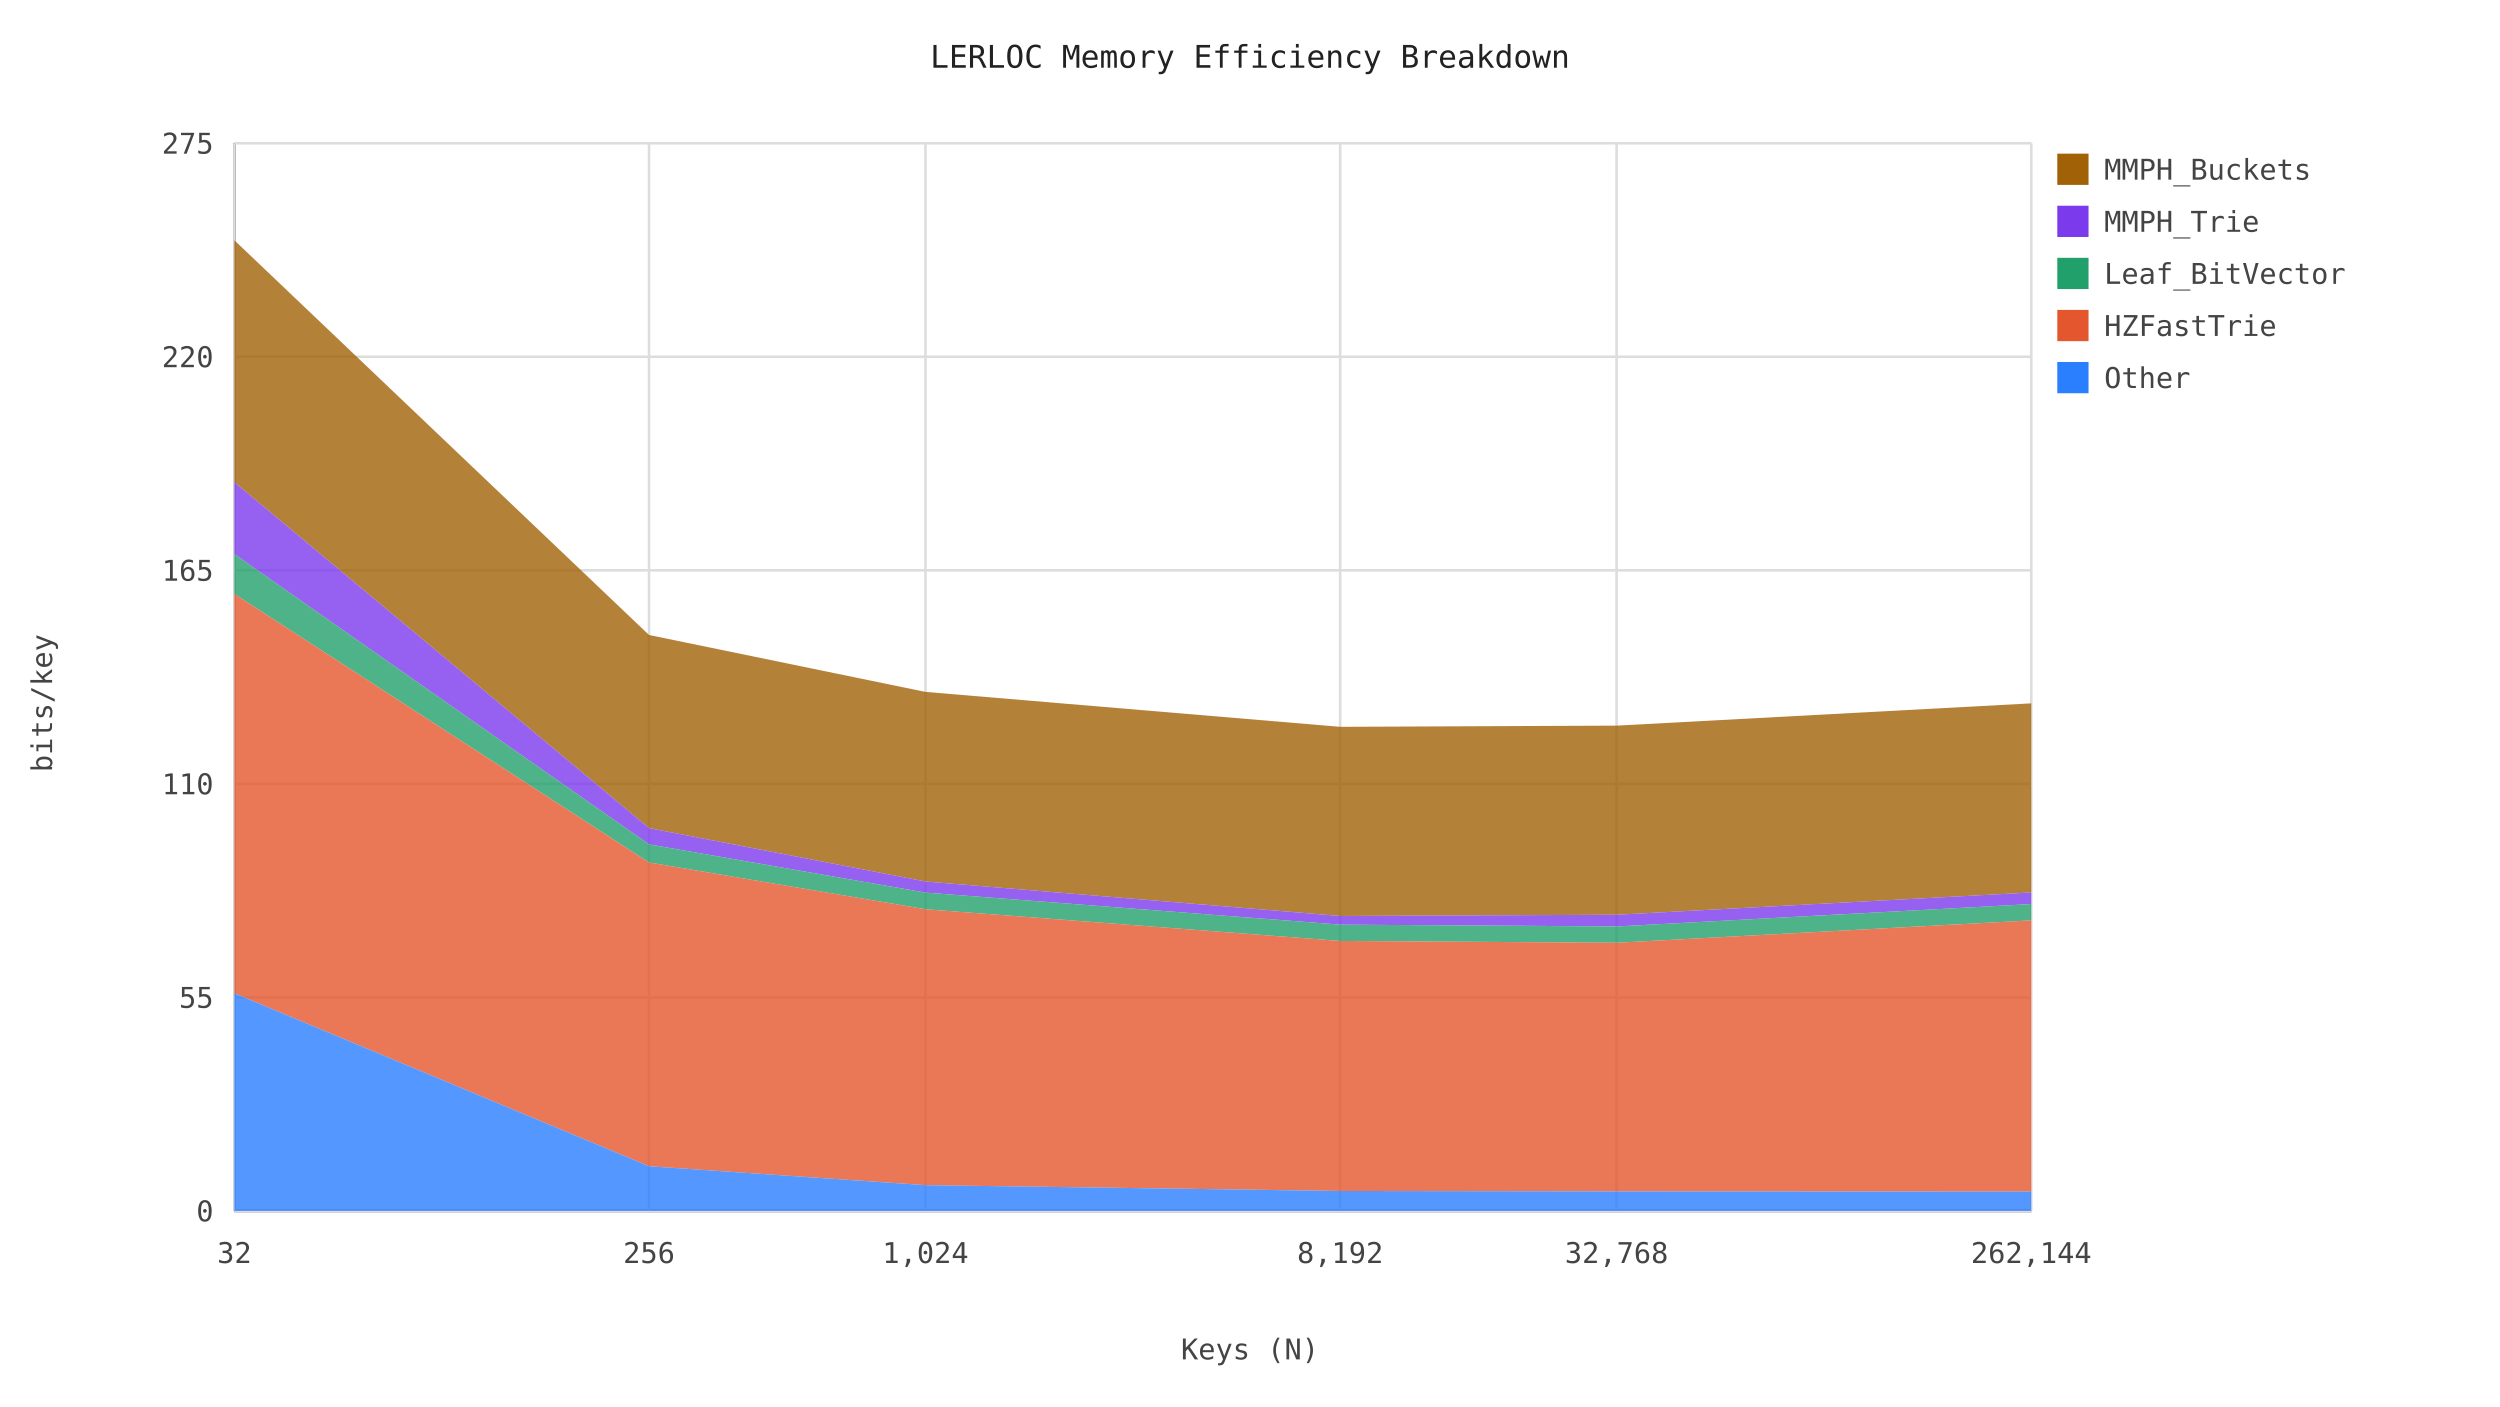
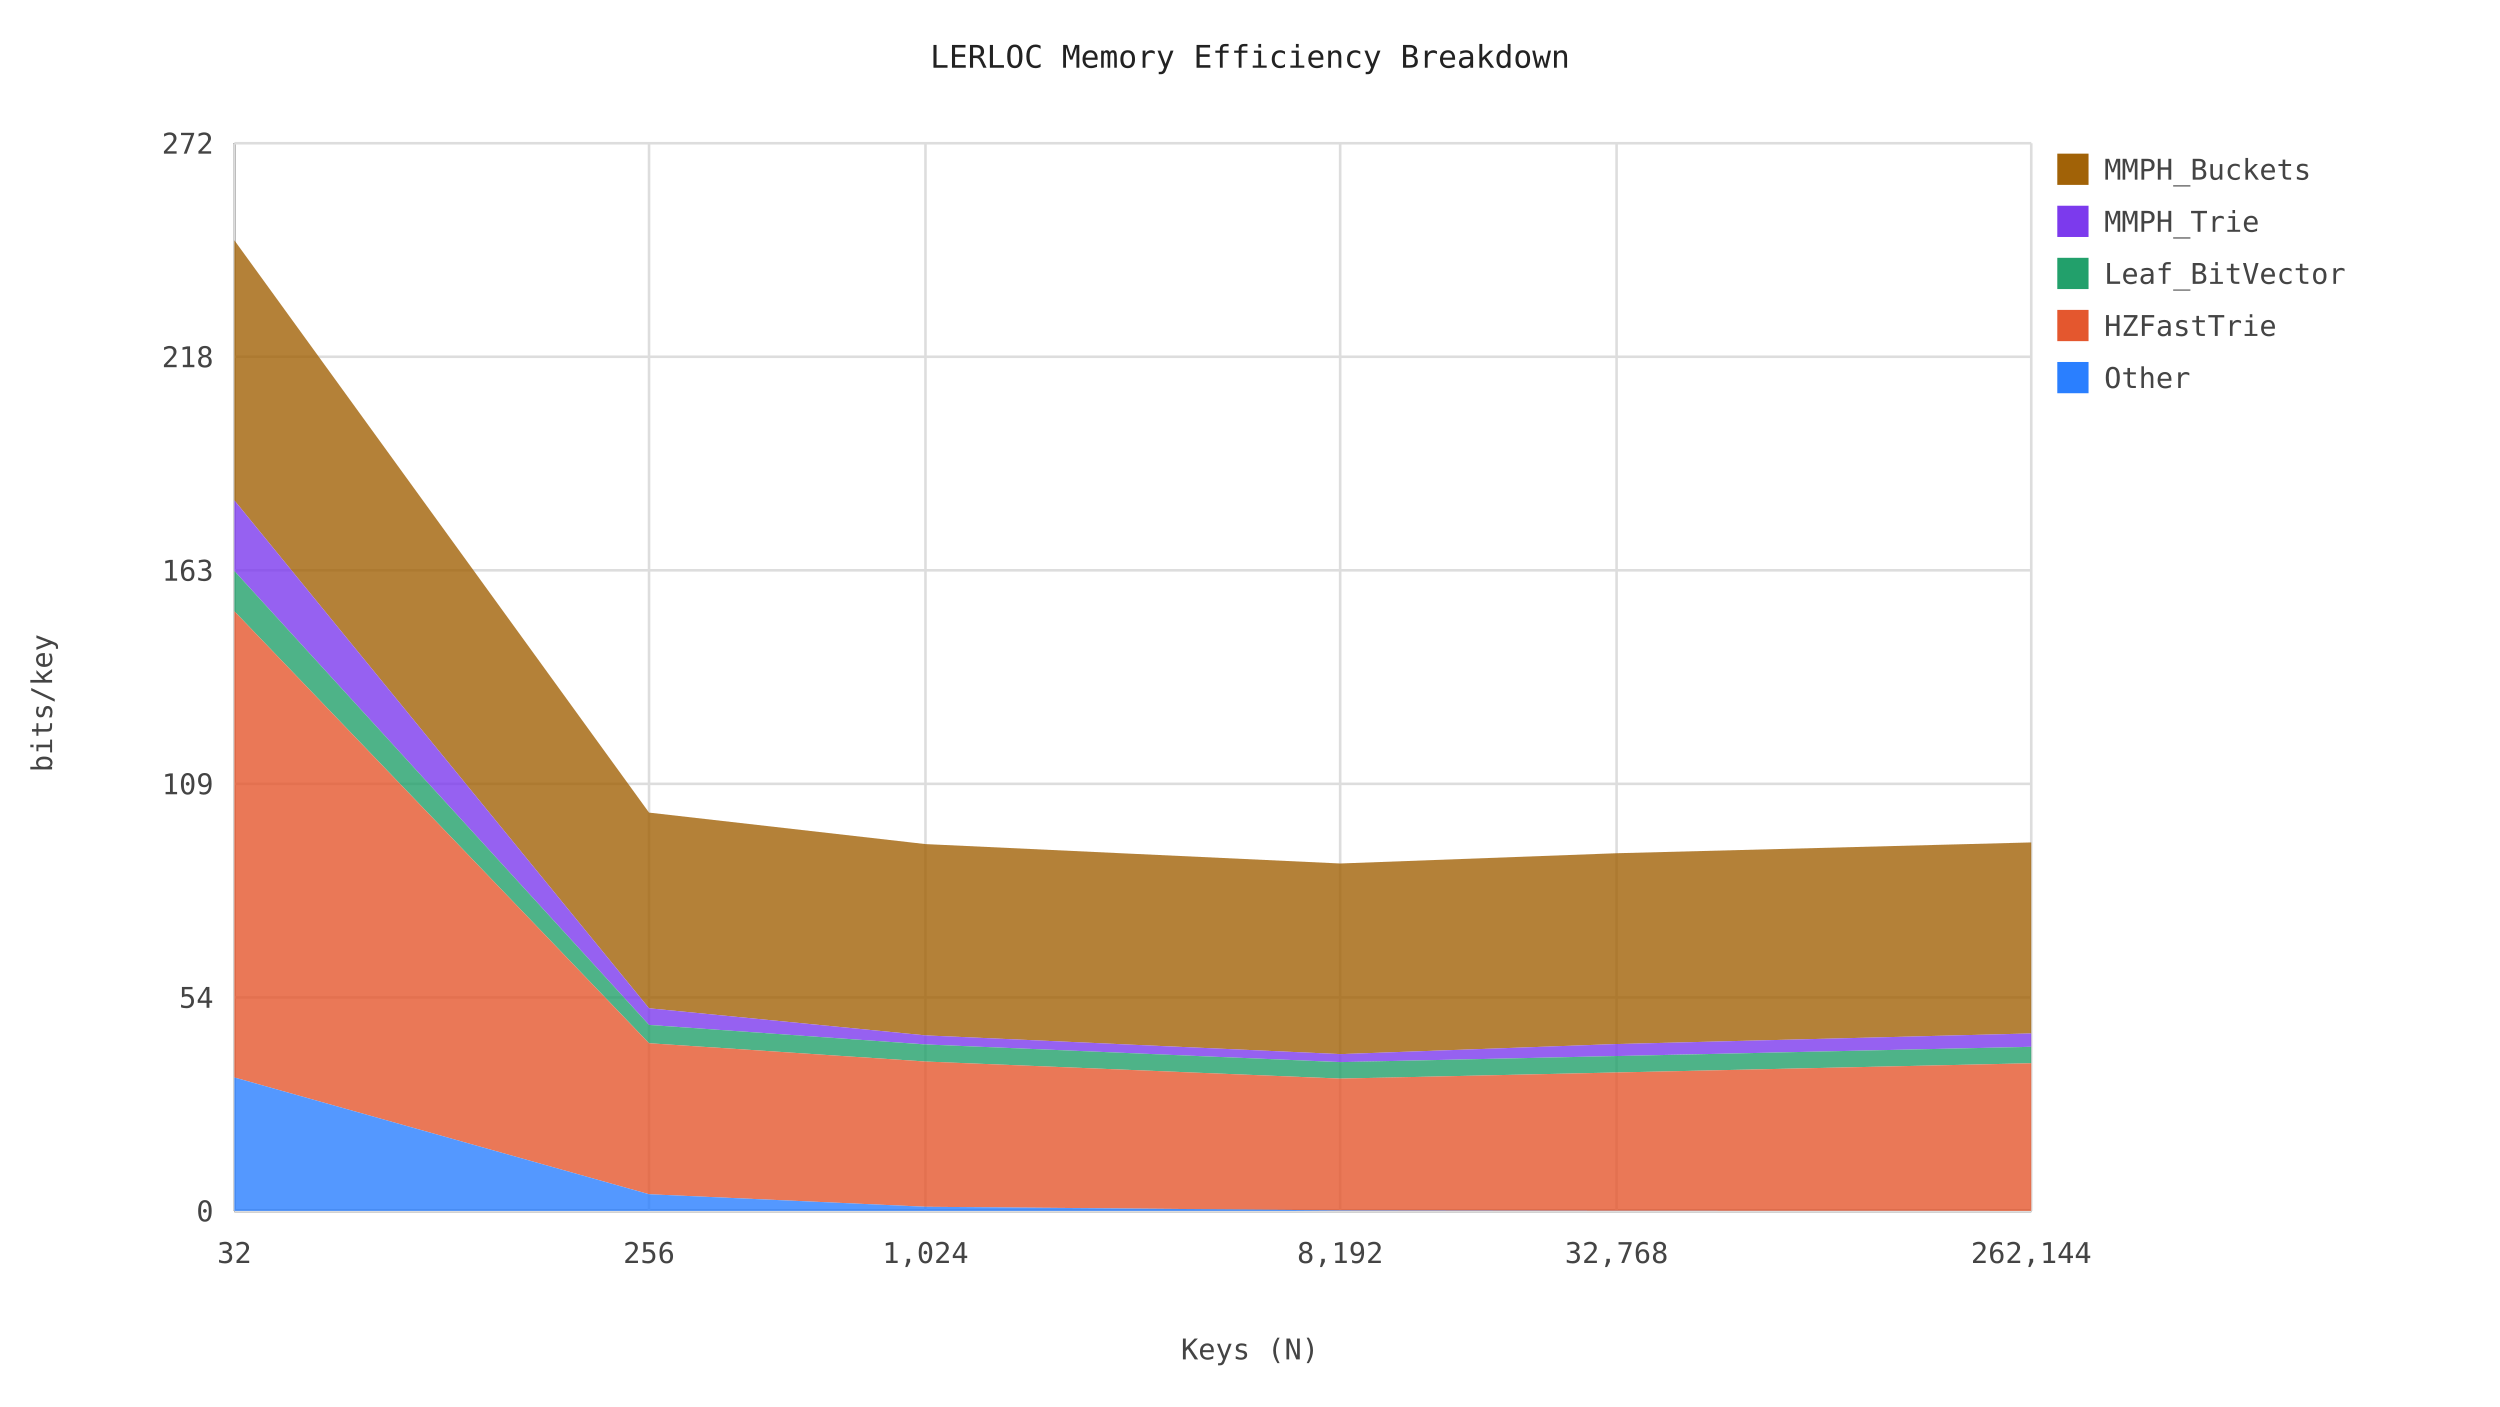
<svg xmlns="http://www.w3.org/2000/svg" width="960.0" height="540.0" viewBox="0 0 960.0 540.0">
  <style>text{font-family:Menlo,Monaco,monospace;font-size:12px;fill:#222} .axis{stroke:#333;stroke-width:1} .grid{stroke:#ddd;stroke-width:1} .label{font-size:11px;fill:#444}</style>
  <text x="480.0" y="26" text-anchor="middle">LERLOC Memory Efficiency Breakdown</text>
  <line class="axis" x1="90.0" y1="465.0" x2="780.0" y2="465.0" />
  <line class="axis" x1="90.0" y1="55.0" x2="90.0" y2="465.0" />
  <line class="grid" x1="90.0" y1="465.00" x2="780.0" y2="465.00" />
  <text class="label" x="82.0" y="469.00" text-anchor="end">0</text>
  <line class="grid" x1="90.0" y1="383.00" x2="780.0" y2="383.00" />
-   <text class="label" x="82.0" y="387.00" text-anchor="end">55</text>
+   <text class="label" x="82.0" y="387.00" text-anchor="end">54</text>
  <line class="grid" x1="90.0" y1="301.00" x2="780.0" y2="301.00" />
-   <text class="label" x="82.0" y="305.00" text-anchor="end">110</text>
+   <text class="label" x="82.0" y="305.00" text-anchor="end">109</text>
  <line class="grid" x1="90.0" y1="219.00" x2="780.0" y2="219.00" />
-   <text class="label" x="82.0" y="223.00" text-anchor="end">165</text>
+   <text class="label" x="82.0" y="223.00" text-anchor="end">163</text>
  <line class="grid" x1="90.0" y1="137.00" x2="780.0" y2="137.00" />
-   <text class="label" x="82.0" y="141.00" text-anchor="end">220</text>
+   <text class="label" x="82.0" y="141.00" text-anchor="end">218</text>
  <line class="grid" x1="90.0" y1="55.00" x2="780.0" y2="55.00" />
-   <text class="label" x="82.0" y="59.00" text-anchor="end">275</text>
+   <text class="label" x="82.0" y="59.00" text-anchor="end">272</text>
  <line class="grid" x1="90.00" y1="55.0" x2="90.00" y2="465.0" />
  <text class="label" x="90.00" y="485.0" text-anchor="middle">32</text>
  <line class="grid" x1="249.23" y1="55.0" x2="249.23" y2="465.0" />
  <text class="label" x="249.23" y="485.0" text-anchor="middle">256</text>
  <line class="grid" x1="355.38" y1="55.0" x2="355.38" y2="465.0" />
  <text class="label" x="355.38" y="485.0" text-anchor="middle">1,024</text>
  <line class="grid" x1="514.62" y1="55.0" x2="514.62" y2="465.0" />
  <text class="label" x="514.62" y="485.0" text-anchor="middle">8,192</text>
  <line class="grid" x1="620.77" y1="55.0" x2="620.77" y2="465.0" />
  <text class="label" x="620.77" y="485.0" text-anchor="middle">32,768</text>
  <line class="grid" x1="780.00" y1="55.0" x2="780.00" y2="465.0" />
  <text class="label" x="780.00" y="485.0" text-anchor="middle">262,144</text>
-   <polygon fill="#a16207" fill-opacity="0.8" points="90.00,92.27 249.23,243.84 355.38,265.69 514.62,279.10 620.77,278.64 780.00,270.09 780.00,342.70 620.77,351.26 514.62,351.74 355.38,338.50 249.23,318.00 90.00,185.17" />
-   <polygon fill="#7c3aed" fill-opacity="0.8" points="90.00,185.17 249.23,318.00 355.38,338.50 514.62,351.74 620.77,351.26 780.00,342.70 780.00,347.16 620.77,355.76 514.62,355.07 355.38,342.76 249.23,324.25 90.00,212.78" />
-   <polygon fill="#22a06b" fill-opacity="0.8" points="90.00,212.78 249.23,324.25 355.38,342.76 514.62,355.07 620.77,355.76 780.00,347.16 780.00,353.42 620.77,362.02 514.62,361.33 355.38,349.15 249.23,331.20 90.00,228.08" />
-   <polygon fill="#e4572e" fill-opacity="0.8" points="90.00,228.08 249.23,331.20 355.38,349.15 514.62,361.33 620.77,362.02 780.00,353.42 780.00,457.58 620.77,457.50 514.62,457.33 355.38,455.11 249.23,447.84 90.00,381.43" />
-   <polygon fill="#2a7fff" fill-opacity="0.8" points="90.00,381.43 249.23,447.84 355.38,455.11 514.62,457.33 620.77,457.50 780.00,457.58 780.00,465.00 90.00,465.00" />
+   <polygon fill="#a16207" fill-opacity="0.8" points="90.00,92.27 249.23,312.04 355.38,324.13 514.62,331.58 620.77,327.64 780.00,323.49 780.00,396.84 620.77,400.91 514.62,404.78 355.38,397.59 249.23,387.18 90.00,192.14" />
+   <polygon fill="#7c3aed" fill-opacity="0.8" points="90.00,192.14 249.23,387.18 355.38,397.59 514.62,404.78 620.77,400.91 780.00,396.84 780.00,401.97 620.77,405.52 514.62,407.85 355.38,401.07 249.23,393.58 90.00,219.28" />
+   <polygon fill="#22a06b" fill-opacity="0.8" points="90.00,219.28 249.23,393.58 355.38,401.07 514.62,407.85 620.77,405.52 780.00,401.97 780.00,408.29 620.77,411.83 514.62,414.18 355.38,407.63 249.23,400.60 90.00,234.73" />
+   <polygon fill="#e4572e" fill-opacity="0.8" points="90.00,234.73 249.23,400.60 355.38,407.63 514.62,414.18 620.77,411.83 780.00,408.29 780.00,464.99 620.77,464.95 514.62,464.80 355.38,463.40 249.23,458.59 90.00,413.75" />
+   <polygon fill="#2a7fff" fill-opacity="0.8" points="90.00,413.75 249.23,458.59 355.38,463.40 514.62,464.80 620.77,464.95 780.00,464.99 780.00,465.00 90.00,465.00" />
  <rect x="790.0" y="59.0" width="12" height="12" fill="#a16207" />
  <text class="label" x="808.0" y="69.0">MMPH_Buckets</text>
  <rect x="790.0" y="79.0" width="12" height="12" fill="#7c3aed" />
  <text class="label" x="808.0" y="89.0">MMPH_Trie</text>
  <rect x="790.0" y="99.0" width="12" height="12" fill="#22a06b" />
  <text class="label" x="808.0" y="109.0">Leaf_BitVector</text>
  <rect x="790.0" y="119.0" width="12" height="12" fill="#e4572e" />
  <text class="label" x="808.0" y="129.0">HZFastTrie</text>
  <rect x="790.0" y="139.0" width="12" height="12" fill="#2a7fff" />
  <text class="label" x="808.0" y="149.0">Other</text>
  <text class="label" x="480.0" y="522.0" text-anchor="middle">Keys (N)</text>
  <text class="label" transform="translate(20,270.0) rotate(-90)" text-anchor="middle">bits/key</text>
</svg>
